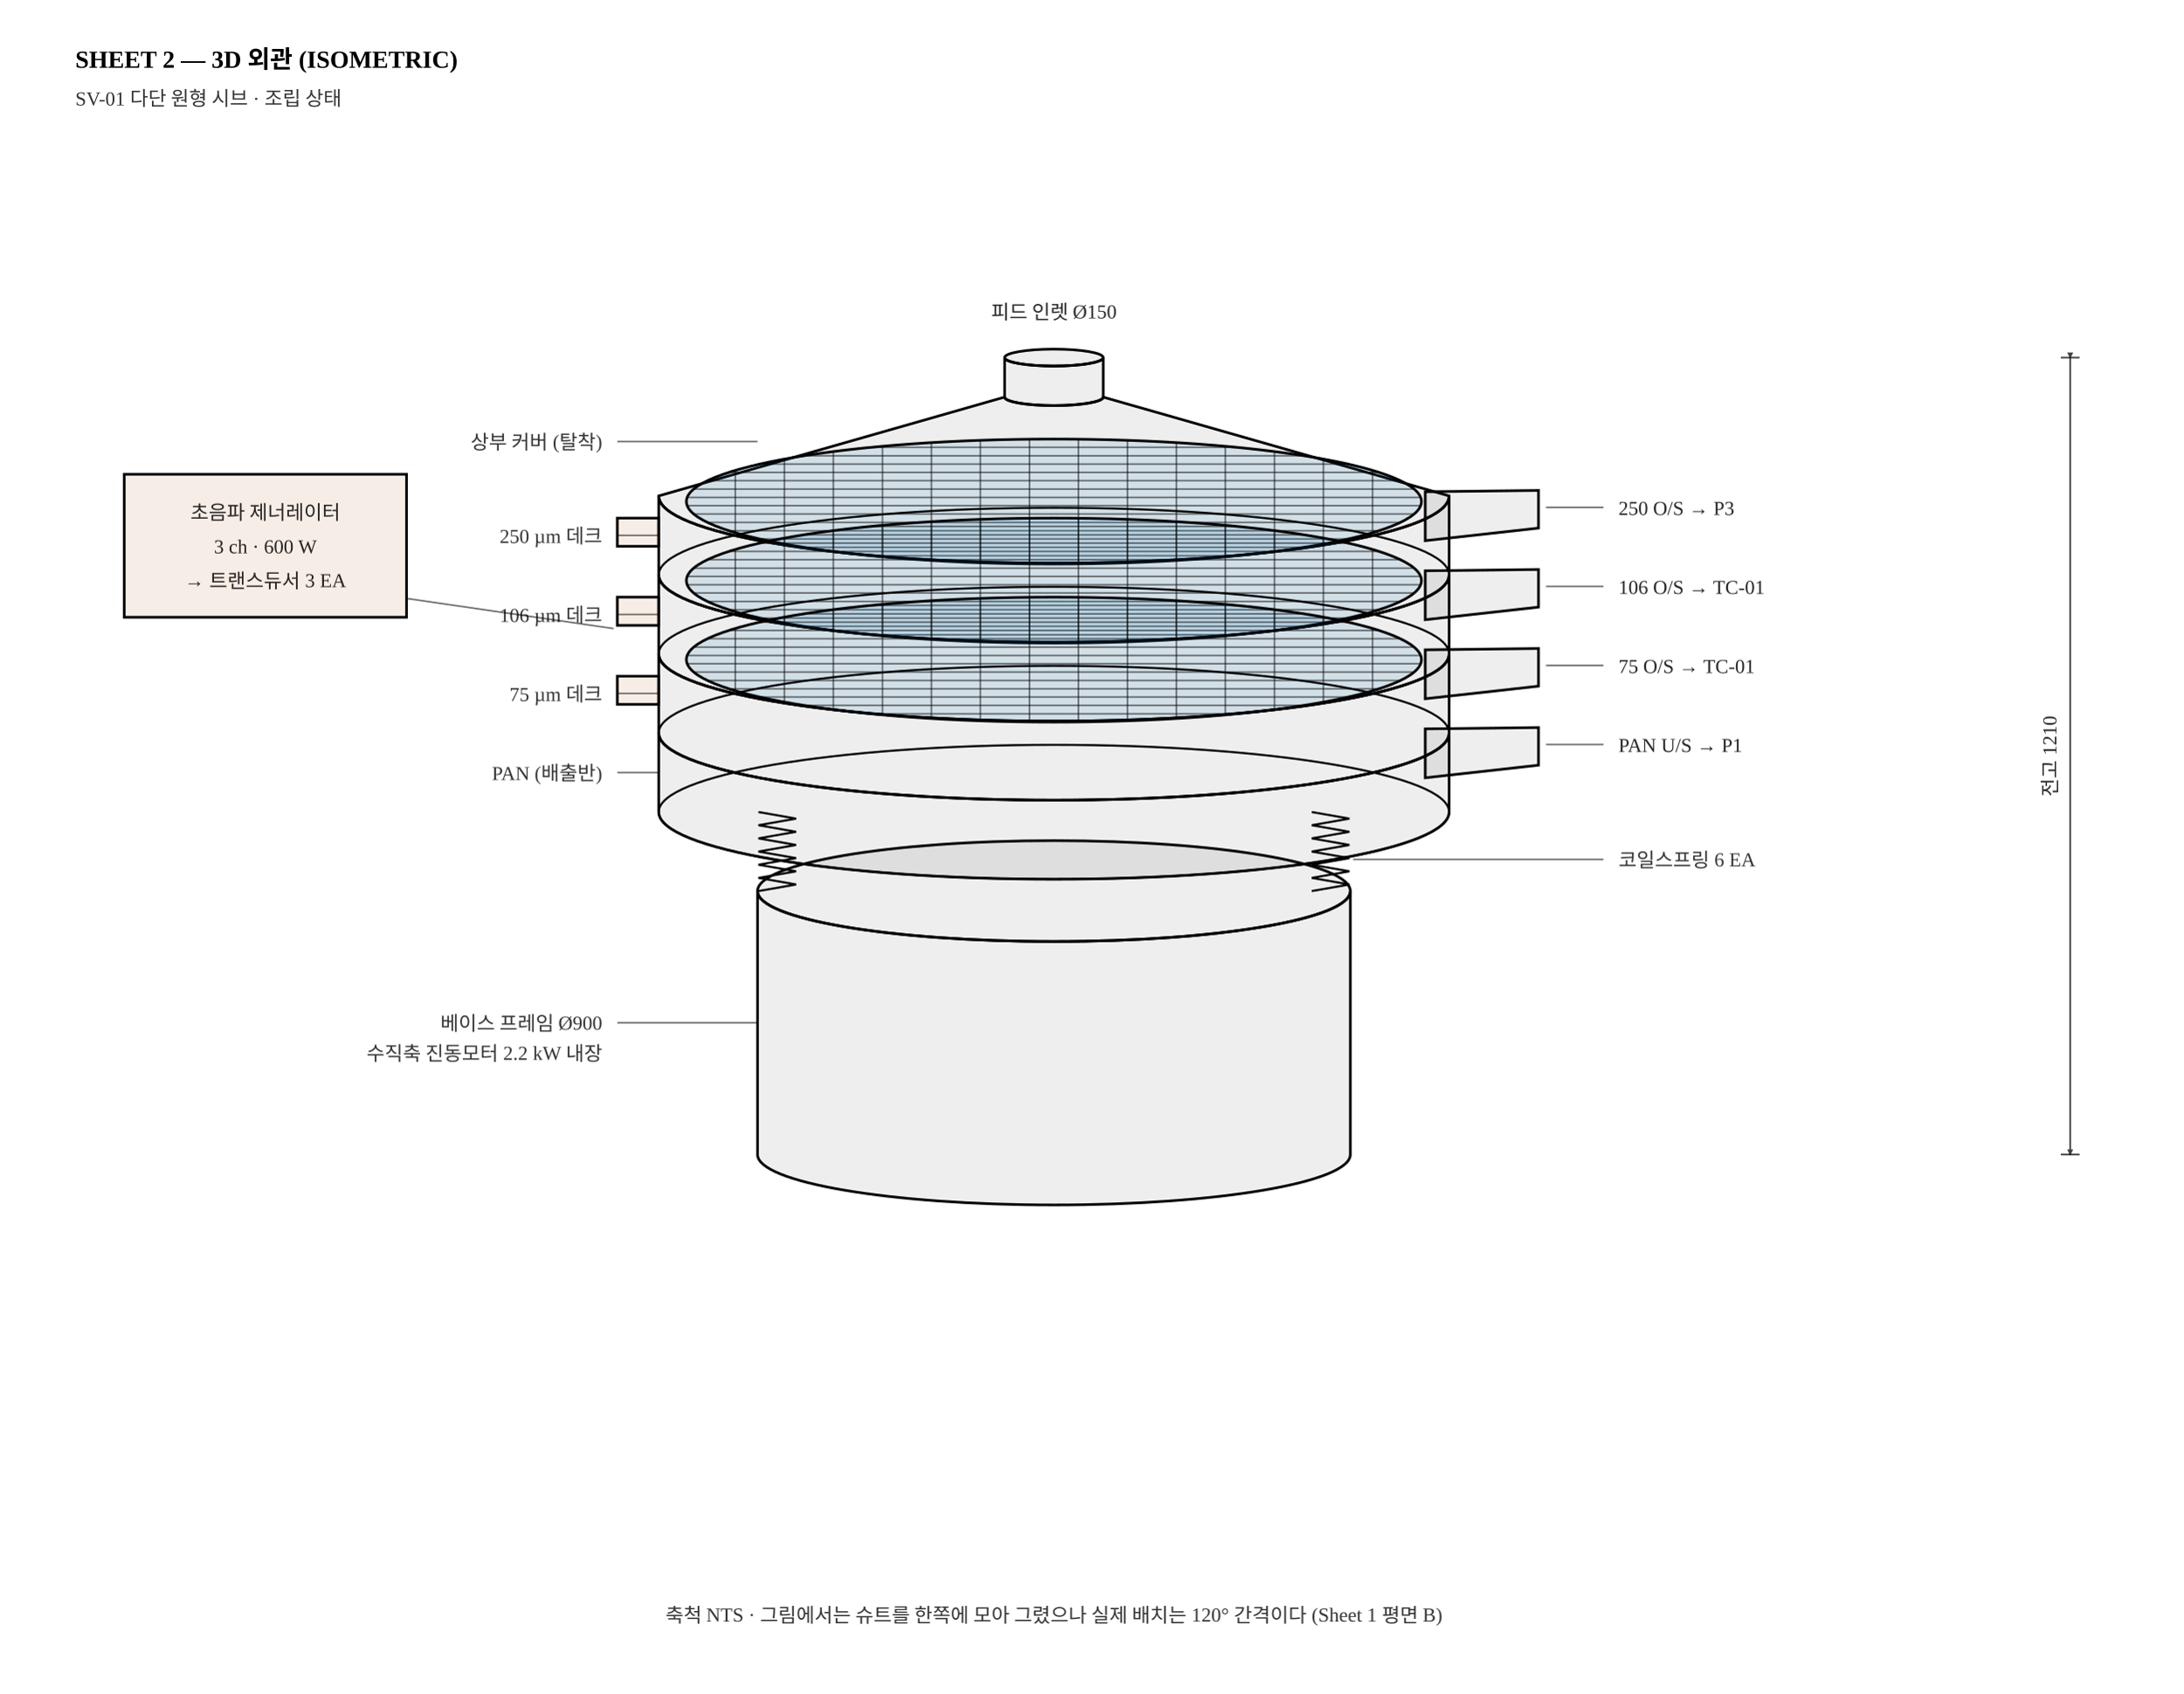
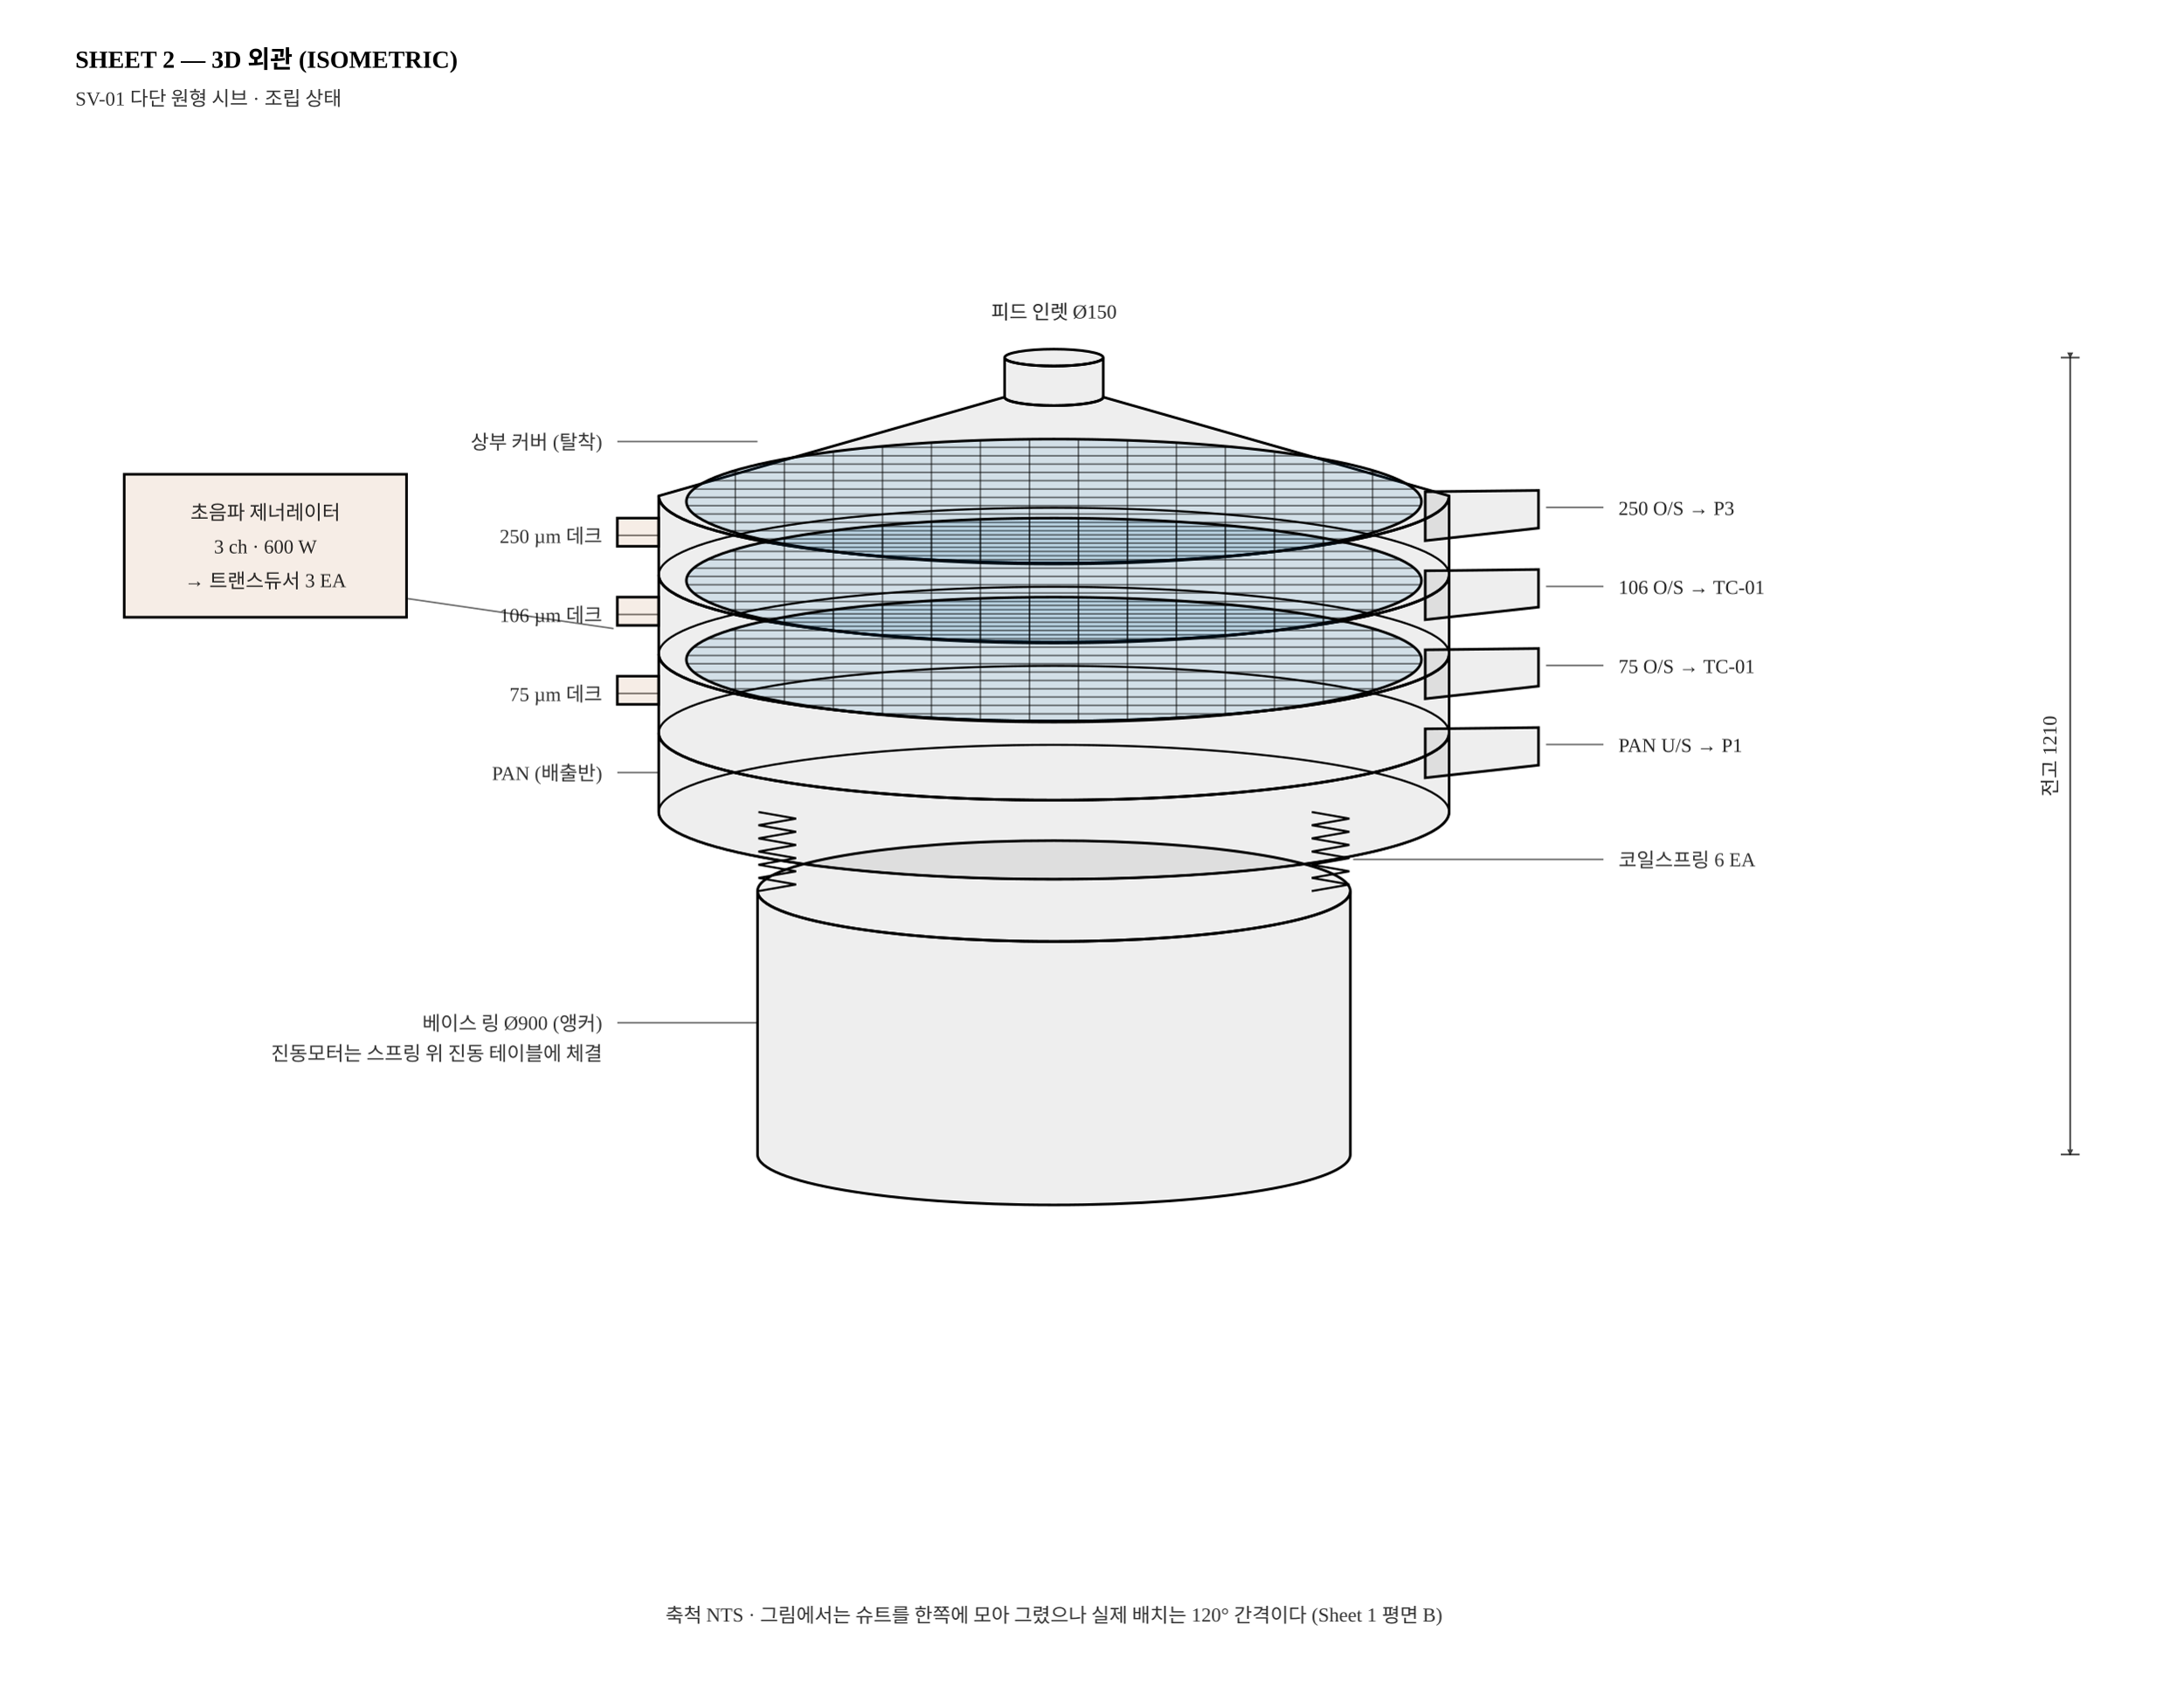
<svg viewBox="0 0 1160 900" role="img" aria-label="SV-01 원형 시브 3D 외관 아이소메트릭">
  <defs>
    <marker id="ar" viewBox="0 0 10 10" refX="5" refY="5" markerWidth="6" markerHeight="6" orient="auto">
      <path d="M0,2 L6,5 L0,8 z" fill="currentColor" />
    </marker>
    <pattern id="hatch" width="7" height="7" patternTransform="rotate(45)" patternUnits="userSpaceOnUse">
      <line x1="0" y1="0" x2="0" y2="7" style="stroke:currentColor;stroke-width:1;opacity:.35" />
    </pattern>
  </defs>
  <style>
.ln{fill:none;stroke:currentColor;stroke-width:1.6}
.ln2{fill:none;stroke:currentColor;stroke-width:1.1}
.thin{fill:none;stroke:currentColor;stroke-width:.8;opacity:.55}
.hid{fill:none;stroke:currentColor;stroke-width:.9;stroke-dasharray:6 4;opacity:.5}
.ctr{fill:none;stroke:currentColor;stroke-width:.8;stroke-dasharray:14 3 3 3;opacity:.55}
.dim{fill:none;stroke:currentColor;stroke-width:.9;opacity:.75}
.lead{fill:none;stroke:currentColor;stroke-width:.8;opacity:.6}
.fillA{fill:var(--c1-wash,rgba(180,101,42,.12));stroke:currentColor;stroke-width:1.4}
.fillB{fill:var(--c2-wash,rgba(176,53,122,.12));stroke:currentColor;stroke-width:1.4}
.fillC{fill:var(--c3-wash,rgba(0,113,176,.12));stroke:currentColor;stroke-width:1.4}
.fillG{fill:currentColor;fill-opacity:.07;stroke:currentColor;stroke-width:1.4}
.hatchf{fill:url(#hatch);stroke:currentColor;stroke-width:1.4}
.bal{fill:var(--surface,#fff);stroke:currentColor;stroke-width:1.2}
.t{font-family:var(--ff-body,system-ui);font-size:12px;fill:currentColor}
.ts{font-family:var(--ff-body,system-ui);font-size:10.5px;fill:currentColor;opacity:.8}
.td{font-family:var(--ff-mono,monospace);font-size:10.5px;fill:currentColor;opacity:.85}
.tb{font-family:var(--ff-mono,monospace);font-size:11px;font-weight:700;fill:currentColor}
.th{font-family:var(--ff-body,system-ui);font-size:13px;font-weight:700;fill:currentColor}
</style>
  <text x="40.0" y="36.0" class="th" text-anchor="start">SHEET 2 — 3D 외관 (ISOMETRIC)</text>
  <text x="40.0" y="56.0" class="ts" text-anchor="start">SV-01 다단 원형 시브 · 조립 상태</text>
  <path d="M533.8,190.0 L533.8,211.0 A26.2,4.5 0 0 0 586.2,211.0 L586.2,190.0 A26.2,4.5 0 0 1 533.8,190.0 Z" class="fillG" />
  <ellipse cx="560.0" cy="190.0" rx="26.2" ry="4.5" class="fillG" />
  <text x="560.0" y="169.5" class="td" text-anchor="middle">피드 인렛 Ø150</text>
  <path d="M533.8,211.0 L350.0,263.5 A210.0,35.7 0 0 0 770.0,263.5 L586.2,211.0 A26.2,4.5 0 0 1 533.8,211.0 Z" class="fillG" />
  <line x1="402.5" y1="234.6" x2="328.0" y2="234.6" class="lead" />
  <text x="320.0" y="238.6" class="ts" text-anchor="end">상부 커버 (탈착)</text>
  <path d="M350.0,263.5 L350.0,305.5 A210.0,35.7 0 0 0 770.0,305.5 L770.0,263.5 A210.0,35.7 0 0 1 350.0,263.5 Z" class="fillG" />
  <ellipse cx="560.0" cy="266.5" rx="195.3" ry="33.2" class="fillC" />
  <line x1="390.7" y1="249.9" x2="390.7" y2="283.1" class="thin" />
  <line x1="462.6" y1="237.7" x2="657.4" y2="237.7" class="thin" />
  <line x1="416.8" y1="243.9" x2="416.8" y2="289.1" class="thin" />
  <line x1="427.2" y1="242.2" x2="692.8" y2="242.2" class="thin" />
  <line x1="442.8" y1="239.9" x2="442.8" y2="293.1" class="thin" />
  <line x1="403.8" y1="246.6" x2="716.2" y2="246.6" class="thin" />
  <line x1="468.9" y1="237.1" x2="468.9" y2="295.9" class="thin" />
  <line x1="387.3" y1="251.0" x2="732.7" y2="251.0" class="thin" />
  <line x1="494.9" y1="235.2" x2="494.9" y2="297.8" class="thin" />
  <line x1="375.9" y1="255.4" x2="744.1" y2="255.4" class="thin" />
  <line x1="520.9" y1="234.0" x2="520.9" y2="299.0" class="thin" />
  <line x1="368.6" y1="259.9" x2="751.4" y2="259.9" class="thin" />
  <line x1="547.0" y1="233.4" x2="547.0" y2="299.6" class="thin" />
  <line x1="365.1" y1="264.3" x2="754.9" y2="264.3" class="thin" />
  <line x1="573.0" y1="233.4" x2="573.0" y2="299.6" class="thin" />
  <line x1="365.1" y1="268.7" x2="754.9" y2="268.7" class="thin" />
  <line x1="599.1" y1="234.0" x2="599.1" y2="299.0" class="thin" />
  <line x1="368.6" y1="273.1" x2="751.4" y2="273.1" class="thin" />
  <line x1="625.1" y1="235.2" x2="625.1" y2="297.8" class="thin" />
  <line x1="375.9" y1="277.6" x2="744.1" y2="277.6" class="thin" />
  <line x1="651.1" y1="237.1" x2="651.1" y2="295.9" class="thin" />
  <line x1="387.3" y1="282.0" x2="732.7" y2="282.0" class="thin" />
  <line x1="677.2" y1="239.9" x2="677.2" y2="293.1" class="thin" />
  <line x1="403.8" y1="286.4" x2="716.2" y2="286.4" class="thin" />
  <line x1="703.2" y1="243.9" x2="703.2" y2="289.1" class="thin" />
  <line x1="427.2" y1="290.8" x2="692.8" y2="290.8" class="thin" />
  <line x1="729.3" y1="249.9" x2="729.3" y2="283.1" class="thin" />
  <line x1="462.6" y1="295.3" x2="657.4" y2="295.3" class="thin" />
  <polygon points="757.3,261.3 817.5,260.6 817.5,280.6 757.3,287.3" class="fillG" />
  <text x="860.0" y="273.6" class="td" text-anchor="start">250 O/S → P3</text>
  <line x1="821.5" y1="269.6" x2="852.0" y2="269.6" class="lead" />
  <ellipse cx="560.0" cy="305.5" rx="210.0" ry="35.7" class="ln2" />
  <line x1="350.0" y1="284.5" x2="328.0" y2="284.5" class="lead" />
  <text x="320.0" y="288.5" class="ts" text-anchor="end">250 µm 데크</text>
  <rect x="328.0" y="275.3" width="22.0" height="15.0" class="fillA" />
  <path d="M350.0,305.5 L350.0,347.5 A210.0,35.7 0 0 0 770.0,347.5 L770.0,305.5 A210.0,35.7 0 0 1 350.0,305.5 Z" class="fillG" />
  <ellipse cx="560.0" cy="308.5" rx="195.3" ry="33.2" class="fillC" />
  <line x1="390.7" y1="291.9" x2="390.7" y2="325.1" class="thin" />
  <line x1="462.6" y1="279.7" x2="657.4" y2="279.7" class="thin" />
  <line x1="416.8" y1="285.9" x2="416.8" y2="331.1" class="thin" />
  <line x1="427.2" y1="284.2" x2="692.8" y2="284.2" class="thin" />
  <line x1="442.8" y1="281.9" x2="442.8" y2="335.1" class="thin" />
  <line x1="403.8" y1="288.6" x2="716.2" y2="288.6" class="thin" />
  <line x1="468.9" y1="279.1" x2="468.9" y2="337.9" class="thin" />
  <line x1="387.3" y1="293.0" x2="732.7" y2="293.0" class="thin" />
  <line x1="494.9" y1="277.2" x2="494.9" y2="339.8" class="thin" />
  <line x1="375.9" y1="297.4" x2="744.1" y2="297.4" class="thin" />
  <line x1="520.9" y1="276.0" x2="520.9" y2="341.0" class="thin" />
  <line x1="368.6" y1="301.9" x2="751.4" y2="301.9" class="thin" />
  <line x1="547.0" y1="275.4" x2="547.0" y2="341.6" class="thin" />
  <line x1="365.1" y1="306.3" x2="754.9" y2="306.3" class="thin" />
  <line x1="573.0" y1="275.4" x2="573.0" y2="341.6" class="thin" />
  <line x1="365.1" y1="310.7" x2="754.9" y2="310.7" class="thin" />
  <line x1="599.1" y1="276.0" x2="599.1" y2="341.0" class="thin" />
  <line x1="368.6" y1="315.1" x2="751.4" y2="315.1" class="thin" />
  <line x1="625.1" y1="277.2" x2="625.1" y2="339.8" class="thin" />
  <line x1="375.9" y1="319.6" x2="744.1" y2="319.6" class="thin" />
  <line x1="651.1" y1="279.1" x2="651.1" y2="337.9" class="thin" />
  <line x1="387.3" y1="324.0" x2="732.7" y2="324.0" class="thin" />
  <line x1="677.2" y1="281.9" x2="677.2" y2="335.1" class="thin" />
  <line x1="403.8" y1="328.4" x2="716.2" y2="328.4" class="thin" />
  <line x1="703.2" y1="285.9" x2="703.2" y2="331.1" class="thin" />
  <line x1="427.2" y1="332.8" x2="692.8" y2="332.8" class="thin" />
  <line x1="729.3" y1="291.9" x2="729.3" y2="325.1" class="thin" />
  <line x1="462.6" y1="337.3" x2="657.4" y2="337.3" class="thin" />
  <polygon points="757.3,303.3 817.5,302.6 817.5,322.6 757.3,329.3" class="fillG" />
  <text x="860.0" y="315.6" class="td" text-anchor="start">106 O/S → TC-01</text>
  <line x1="821.5" y1="311.6" x2="852.0" y2="311.6" class="lead" />
  <ellipse cx="560.0" cy="347.5" rx="210.0" ry="35.7" class="ln2" />
  <line x1="350.0" y1="326.5" x2="328.0" y2="326.5" class="lead" />
  <text x="320.0" y="330.5" class="ts" text-anchor="end">106 µm 데크</text>
  <rect x="328.0" y="317.3" width="22.0" height="15.0" class="fillA" />
  <path d="M350.0,347.5 L350.0,389.5 A210.0,35.7 0 0 0 770.0,389.5 L770.0,347.5 A210.0,35.7 0 0 1 350.0,347.5 Z" class="fillG" />
  <ellipse cx="560.0" cy="350.5" rx="195.3" ry="33.2" class="fillC" />
  <line x1="390.7" y1="333.9" x2="390.7" y2="367.1" class="thin" />
  <line x1="462.6" y1="321.7" x2="657.4" y2="321.7" class="thin" />
  <line x1="416.8" y1="327.9" x2="416.8" y2="373.1" class="thin" />
  <line x1="427.2" y1="326.2" x2="692.8" y2="326.2" class="thin" />
  <line x1="442.8" y1="323.9" x2="442.8" y2="377.1" class="thin" />
  <line x1="403.8" y1="330.6" x2="716.2" y2="330.6" class="thin" />
  <line x1="468.9" y1="321.1" x2="468.9" y2="379.9" class="thin" />
  <line x1="387.3" y1="335.0" x2="732.7" y2="335.0" class="thin" />
  <line x1="494.9" y1="319.2" x2="494.9" y2="381.8" class="thin" />
  <line x1="375.9" y1="339.4" x2="744.1" y2="339.4" class="thin" />
  <line x1="520.9" y1="318.0" x2="520.9" y2="383.0" class="thin" />
  <line x1="368.6" y1="343.9" x2="751.4" y2="343.9" class="thin" />
  <line x1="547.0" y1="317.4" x2="547.0" y2="383.6" class="thin" />
  <line x1="365.1" y1="348.3" x2="754.9" y2="348.3" class="thin" />
  <line x1="573.0" y1="317.4" x2="573.0" y2="383.6" class="thin" />
  <line x1="365.1" y1="352.7" x2="754.9" y2="352.7" class="thin" />
  <line x1="599.1" y1="318.0" x2="599.1" y2="383.0" class="thin" />
  <line x1="368.6" y1="357.1" x2="751.4" y2="357.1" class="thin" />
  <line x1="625.1" y1="319.2" x2="625.1" y2="381.8" class="thin" />
  <line x1="375.9" y1="361.6" x2="744.1" y2="361.6" class="thin" />
  <line x1="651.1" y1="321.1" x2="651.1" y2="379.9" class="thin" />
  <line x1="387.3" y1="366.0" x2="732.7" y2="366.0" class="thin" />
  <line x1="677.2" y1="323.9" x2="677.2" y2="377.1" class="thin" />
  <line x1="403.8" y1="370.4" x2="716.2" y2="370.4" class="thin" />
  <line x1="703.2" y1="327.9" x2="703.2" y2="373.1" class="thin" />
  <line x1="427.2" y1="374.8" x2="692.8" y2="374.8" class="thin" />
  <line x1="729.3" y1="333.9" x2="729.3" y2="367.1" class="thin" />
  <line x1="462.6" y1="379.3" x2="657.4" y2="379.3" class="thin" />
  <polygon points="757.3,345.3 817.5,344.6 817.5,364.6 757.3,371.3" class="fillG" />
  <text x="860.0" y="357.6" class="td" text-anchor="start">75 O/S → TC-01</text>
  <line x1="821.5" y1="353.6" x2="852.0" y2="353.6" class="lead" />
  <ellipse cx="560.0" cy="389.5" rx="210.0" ry="35.7" class="ln2" />
  <line x1="350.0" y1="368.5" x2="328.0" y2="368.5" class="lead" />
  <text x="320.0" y="372.5" class="ts" text-anchor="end">75 µm 데크</text>
  <rect x="328.0" y="359.3" width="22.0" height="15.0" class="fillA" />
  <path d="M350.0,389.5 L350.0,431.5 A210.0,35.7 0 0 0 770.0,431.5 L770.0,389.5 A210.0,35.7 0 0 1 350.0,389.5 Z" class="fillG" />
  <polygon points="757.3,387.3 817.5,386.6 817.5,406.6 757.3,413.3" class="fillG" />
  <text x="860.0" y="399.6" class="td" text-anchor="start">PAN U/S → P1</text>
  <line x1="821.5" y1="395.6" x2="852.0" y2="395.6" class="lead" />
  <ellipse cx="560.0" cy="431.5" rx="210.0" ry="35.7" class="ln2" />
  <line x1="350.0" y1="410.5" x2="328.0" y2="410.5" class="lead" />
  <text x="320.0" y="414.5" class="ts" text-anchor="end">PAN (배출반)</text>
  <path d="M403.0,431.5 L423.0,435.0 L403.0,438.5 L423.0,442.0 L403.0,445.5 L423.0,449.0 L403.0,452.5 L423.0,456.0 L403.0,459.5 L423.0,463.0 L403.0,466.5 L423.0,470.0 L403.0,473.5" class="ln2" />
  <path d="M697.0,431.5 L717.0,435.0 L697.0,438.5 L717.0,442.0 L697.0,445.5 L717.0,449.0 L697.0,452.5 L717.0,456.0 L697.0,459.5 L717.0,463.0 L697.0,466.5 L717.0,470.0 L697.0,473.5" class="ln2" />
  <text x="860.0" y="460.7" class="ts" text-anchor="start">코일스프링 6 EA</text>
  <line x1="719.0" y1="456.7" x2="852.0" y2="456.7" class="lead" />
  <path d="M402.5,473.5 L402.5,613.5 A157.5,26.8 0 0 0 717.5,613.5 L717.5,473.5 A157.5,26.8 0 0 1 402.5,473.5 Z" class="fillG" />
  <ellipse cx="560.0" cy="473.5" rx="157.5" ry="26.8" class="fillG" />
  <line x1="402.5" y1="543.5" x2="328.0" y2="543.5" class="lead" />
-   <text x="320.0" y="547.5" class="ts" text-anchor="end">베이스 프레임 Ø900</text>
-   <text x="320.0" y="563.5" class="ts" text-anchor="end">수직축 진동모터 2.2 kW 내장</text>
+   <text x="320.0" y="547.5" class="ts" text-anchor="end">베이스 링 Ø900 (앵커)</text>
+   <text x="320.0" y="563.5" class="ts" text-anchor="end">진동모터는 스프링 위 진동 테이블에 체결</text>
  <rect x="66.0" y="252.0" width="150.0" height="76.0" class="fillA" />
  <text x="141.0" y="276.0" class="td" text-anchor="middle">초음파 제너레이터</text>
  <text x="141.0" y="294.0" class="td" text-anchor="middle">3 ch · 600 W</text>
  <text x="141.0" y="312.0" class="td" text-anchor="middle">→ 트랜스듀서 3 EA</text>
  <line x1="216.0" y1="318.0" x2="326.0" y2="334.0" class="lead" />
  <line x1="1095.0" y1="190.0" x2="1105.0" y2="190.0" class="dim" />
  <line x1="1095.0" y1="613.5" x2="1105.0" y2="613.5" class="dim" />
  <line x1="1100.0" y1="190.0" x2="1100.0" y2="613.5" class="dim" marker-start="url(#ar)" marker-end="url(#ar)" />
  <text x="1093.0" y="401.8" class="td" text-anchor="middle" transform="rotate(-90 1093.0 401.8)">전고 1210</text>
  <text x="560.0" y="862.0" class="ts" text-anchor="middle">축척 NTS · 그림에서는 슈트를 한쪽에 모아 그렸으나 실제 배치는 120° 간격이다 (Sheet 1 평면 B)</text>
</svg>
